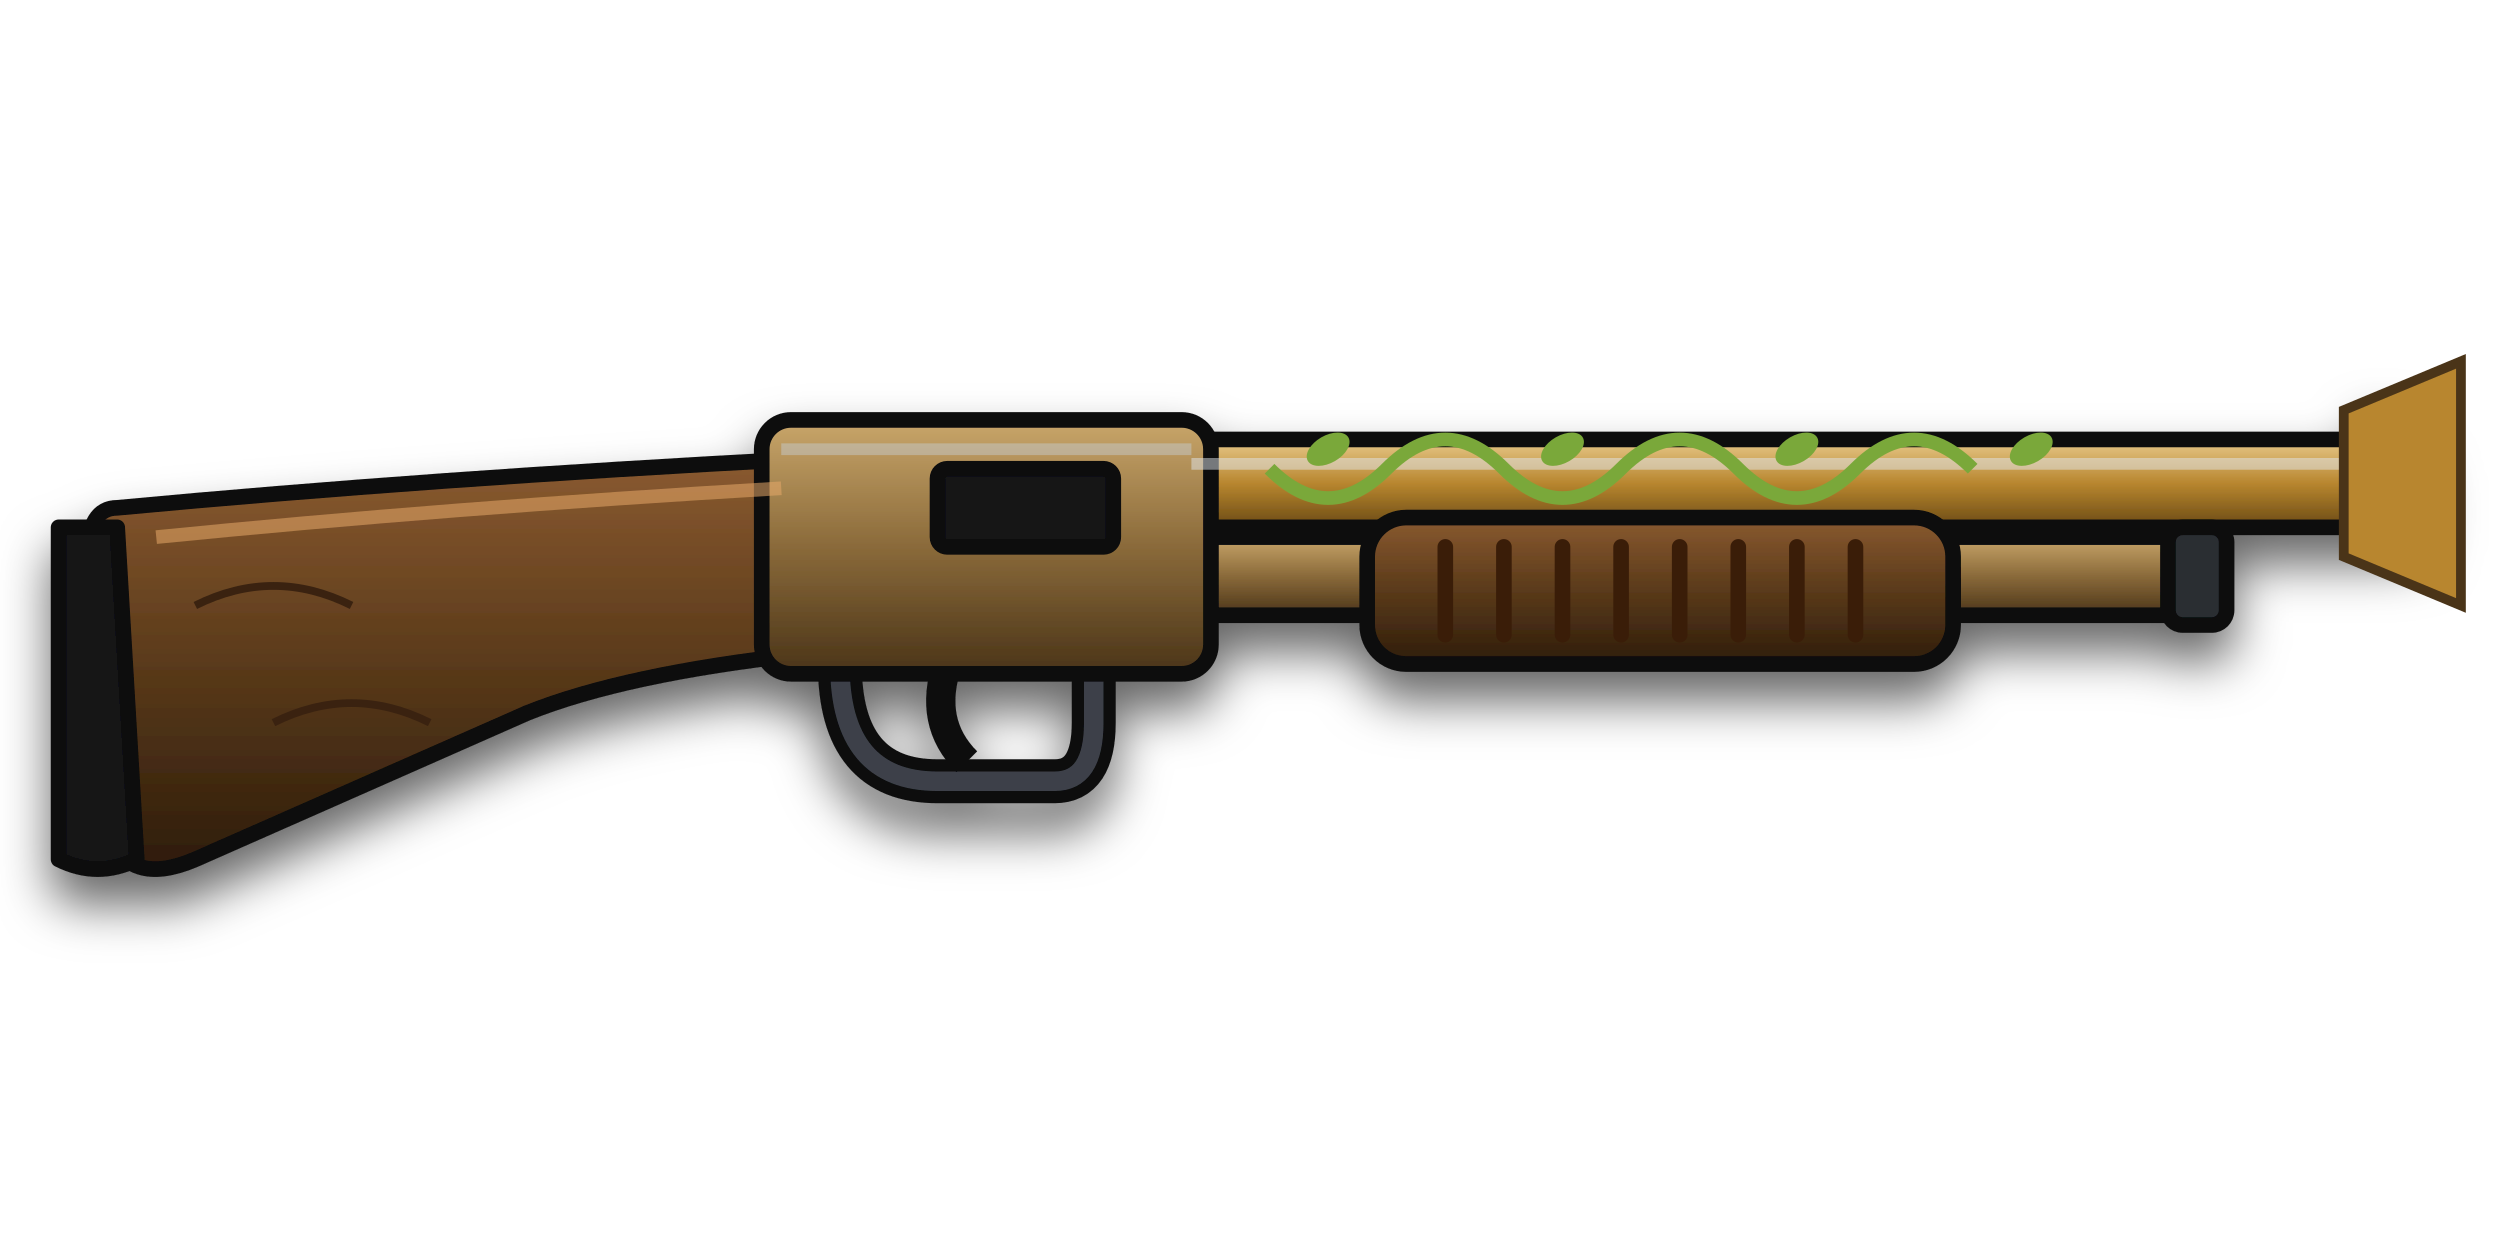
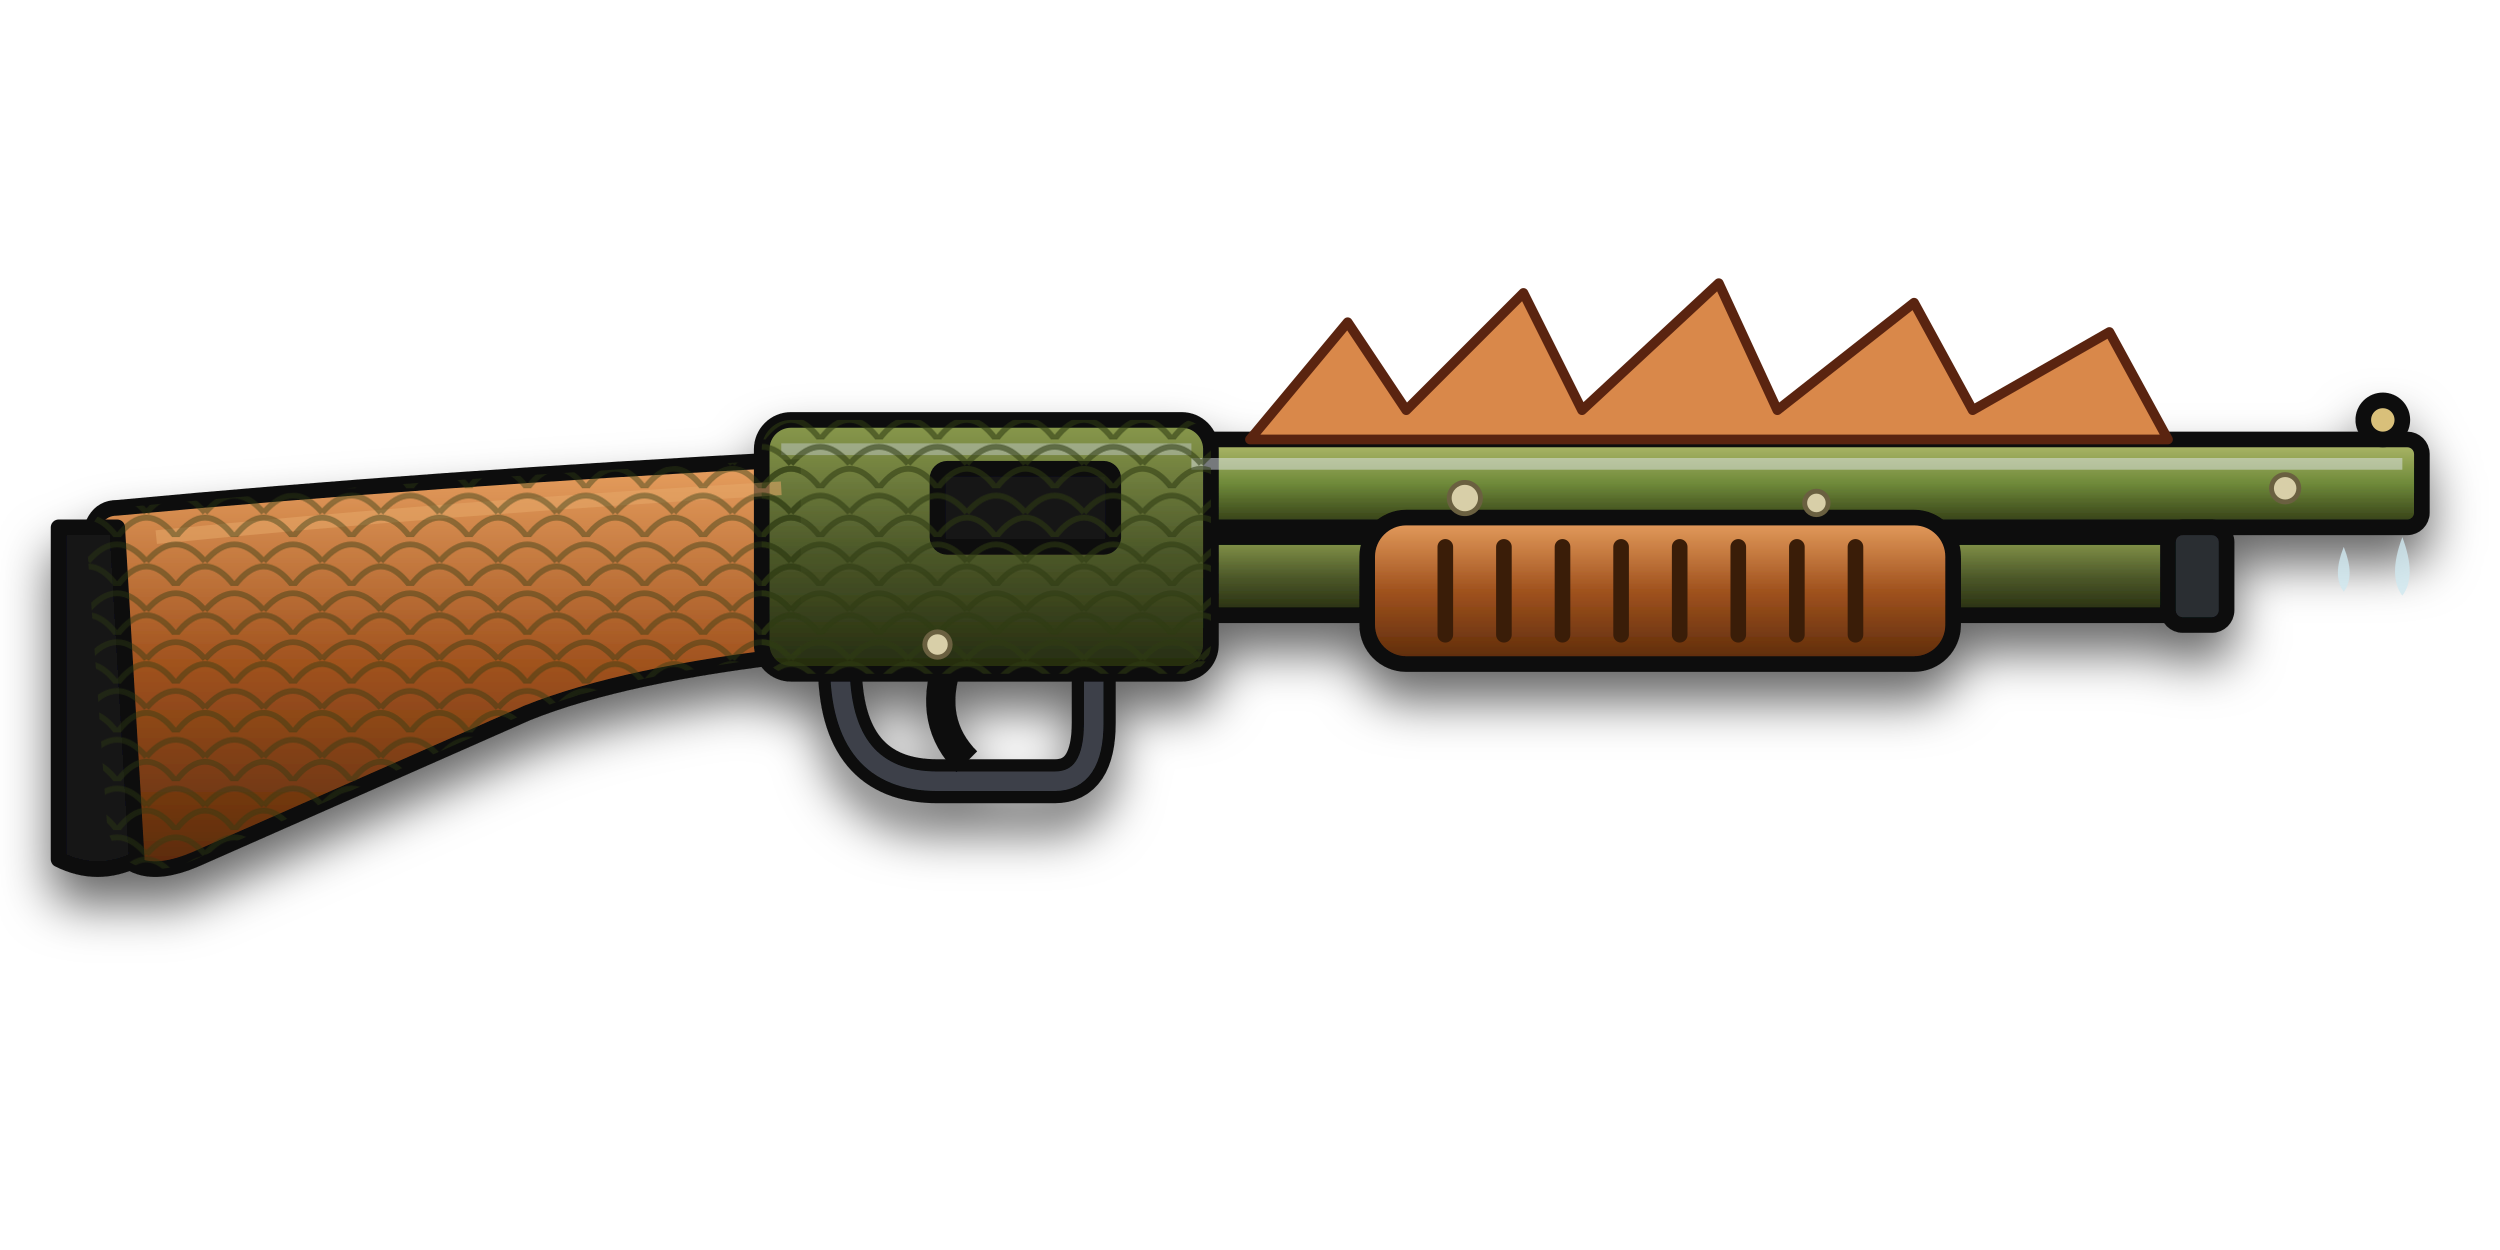
<svg xmlns="http://www.w3.org/2000/svg" viewBox="0 0 256 128">
  <defs>
    <filter id="s" x="-10%" y="-20%" width="120%" height="140%">
      <feDropShadow dx="0" dy="3" stdDeviation="2.5" flood-color="#000" flood-opacity=".6" />
    </filter>
    <linearGradient id="wood" x1="0" y1="0" x2="0" y2="1">
-       <stop offset="0" stop-color="#8a5a30" />
-       <stop offset="0.5" stop-color="#5a3a1a" />
-       <stop offset="1" stop-color="#2e1c0a" />
+       <stop offset="0" stop-color="#e8a060" />
+       <stop offset="0.5" stop-color="#a0521e" />
+       <stop offset="1" stop-color="#5a2a0a" />
    </linearGradient>
    <linearGradient id="steel" x1="0" y1="0" x2="0" y2="1">
-       <stop offset="0" stop-color="#c9a66a" />
-       <stop offset="0.5" stop-color="#8a6a3a" />
-       <stop offset="1" stop-color="#4a3418" />
+       <stop offset="0" stop-color="#8a9a4c" />
+       <stop offset="0.5" stop-color="#4e5a2a" />
+       <stop offset="1" stop-color="#232a0e" />
    </linearGradient>
    <linearGradient id="barrel" x1="0" y1="0" x2="0" y2="1">
-       <stop offset="0" stop-color="#e8c98a" />
-       <stop offset="0.5" stop-color="#b8862f" />
-       <stop offset="1" stop-color="#6a4a14" />
+       <stop offset="0" stop-color="#b3bb6c" />
+       <stop offset="0.5" stop-color="#6f8a3a" />
+       <stop offset="1" stop-color="#2e3612" />
    </linearGradient>
+     <pattern id="gscales" width="6" height="5" patternUnits="userSpaceOnUse">
+       <path d="M0 5 Q3 1 6 5 M-3 2.5 Q0 -1 3 2.5 M3 2.5 Q6 -1 9 2.5" stroke="#2e3a12" stroke-width=".6" fill="none" opacity=".7" />
+     </pattern>
  </defs>
  <g filter="url(#s)" stroke="#0a0b0d" stroke-width="1.6" stroke-linejoin="round">
    <rect x="120" y="45" width="128" height="9" rx="1.5" fill="url(#barrel)" />
    <rect x="120" y="55" width="104" height="8" rx="1.5" fill="url(#steel)" />
    <rect x="222" y="54" width="6" height="10" rx="1.5" fill="#2b2e33" />
    <circle cx="244" cy="43" r="2" fill="#d9c07a" />
    <path d="M12 52 Q44 49 82 47 V67 Q64 69 54 73 L20 88 Q13 91 11 85 L9 57 Q9 52 12 52 Z" fill="url(#wood)" />
    <path d="M6 54 H12 L14 88 Q10 90 6 88 Z" fill="#141416" />
    <path d="M86 68 Q86 80 96 80 H108 Q112 80 112 74 V68" fill="none" stroke-width="4.5" />
    <path d="M86 68 Q86 80 96 80 H108 Q112 80 112 74 V68" fill="none" stroke="#3d4148" stroke-width="2" />
    <path d="M97 68 Q95 74 99 78" fill="none" stroke-width="3" />
    <rect x="78" y="43" width="46" height="26" rx="3" fill="url(#steel)" />
    <rect x="96" y="48" width="18" height="8" rx="1" fill="#141518" />
    <rect x="140" y="53" width="60" height="15" rx="4" fill="url(#wood)" />
  </g>
  <g stroke="#3a1d08" stroke-width="1.6" stroke-linecap="round">
    <path d="M148 56V65M154 56V65M160 56V65M166 56V65M172 56V65M178 56V65M184 56V65M190 56V65" />
  </g>
  <path d="M122 47.5 H246" stroke="#e1e6ec" stroke-opacity=".5" stroke-width="1.2" />
  <path d="M16 55 Q46 52 80 50" stroke="#e6a868" stroke-opacity=".55" stroke-width="1.4" fill="none" />
  <path d="M80 46 H122" stroke="#c7ced6" stroke-opacity=".45" stroke-width="1.2" />
-   <path d="M240 42 L252 37 V62 L240 57 Z" fill="#b8862f" stroke="#4a3418" stroke-width="1" />
-   <path d="M130 48 q6 6 12 0 t12 0 t12 0 t12 0 t12 0 t12 0" stroke="#7aa83a" stroke-width="1.4" fill="none" />
-   <g fill="#7aa83a">
-     <ellipse cx="136" cy="46" rx="2.4" ry="1.4" transform="rotate(-30 136 46)" />
-     <ellipse cx="160" cy="46" rx="2.4" ry="1.4" transform="rotate(-30 160 46)" />
-     <ellipse cx="184" cy="46" rx="2.4" ry="1.4" transform="rotate(-30 184 46)" />
-     <ellipse cx="208" cy="46" rx="2.4" ry="1.4" transform="rotate(-30 208 46)" />
+   <path d="M12 52 Q44 49 82 47 V67 Q64 69 54 73 L20 88 Q13 91 11 85 L9 57 Q9 52 12 52 Z" fill="url(#gscales)" opacity=".6" />
+   <rect x="78" y="43" width="46" height="26" rx="3" fill="url(#gscales)" opacity=".8" />
+   <path d="M128 45 L138 33 L144 42 L156 30 L162 42 L176 29 L182 42 L196 31 L202 42 L216 34 L222 45 Z" fill="#d9884a" stroke="#5a2410" stroke-width="1" stroke-linejoin="round" />
+   <g fill="#d8cfa8" stroke="#6a6040" stroke-width=".5">
+     <circle cx="150" cy="51" r="1.6" />
+     <circle cx="186" cy="51.5" r="1.2" />
+     <circle cx="234" cy="50" r="1.4" />
+     <circle cx="96" cy="66" r="1.3" />
  </g>
-   <path d="M20 62 q8 -4 16 0 M28 74 q8 -4 16 0" stroke="#3a2210" stroke-width=".8" fill="none" />
+   <path d="M246 55 q1.5 4 0 6 q-1.5 -2 0 -6 Z M240 56 q1.2 3 0 4.6 q-1.2 -1.6 0 -4.6 Z" fill="#cfe8f0" opacity=".8" />
</svg>
